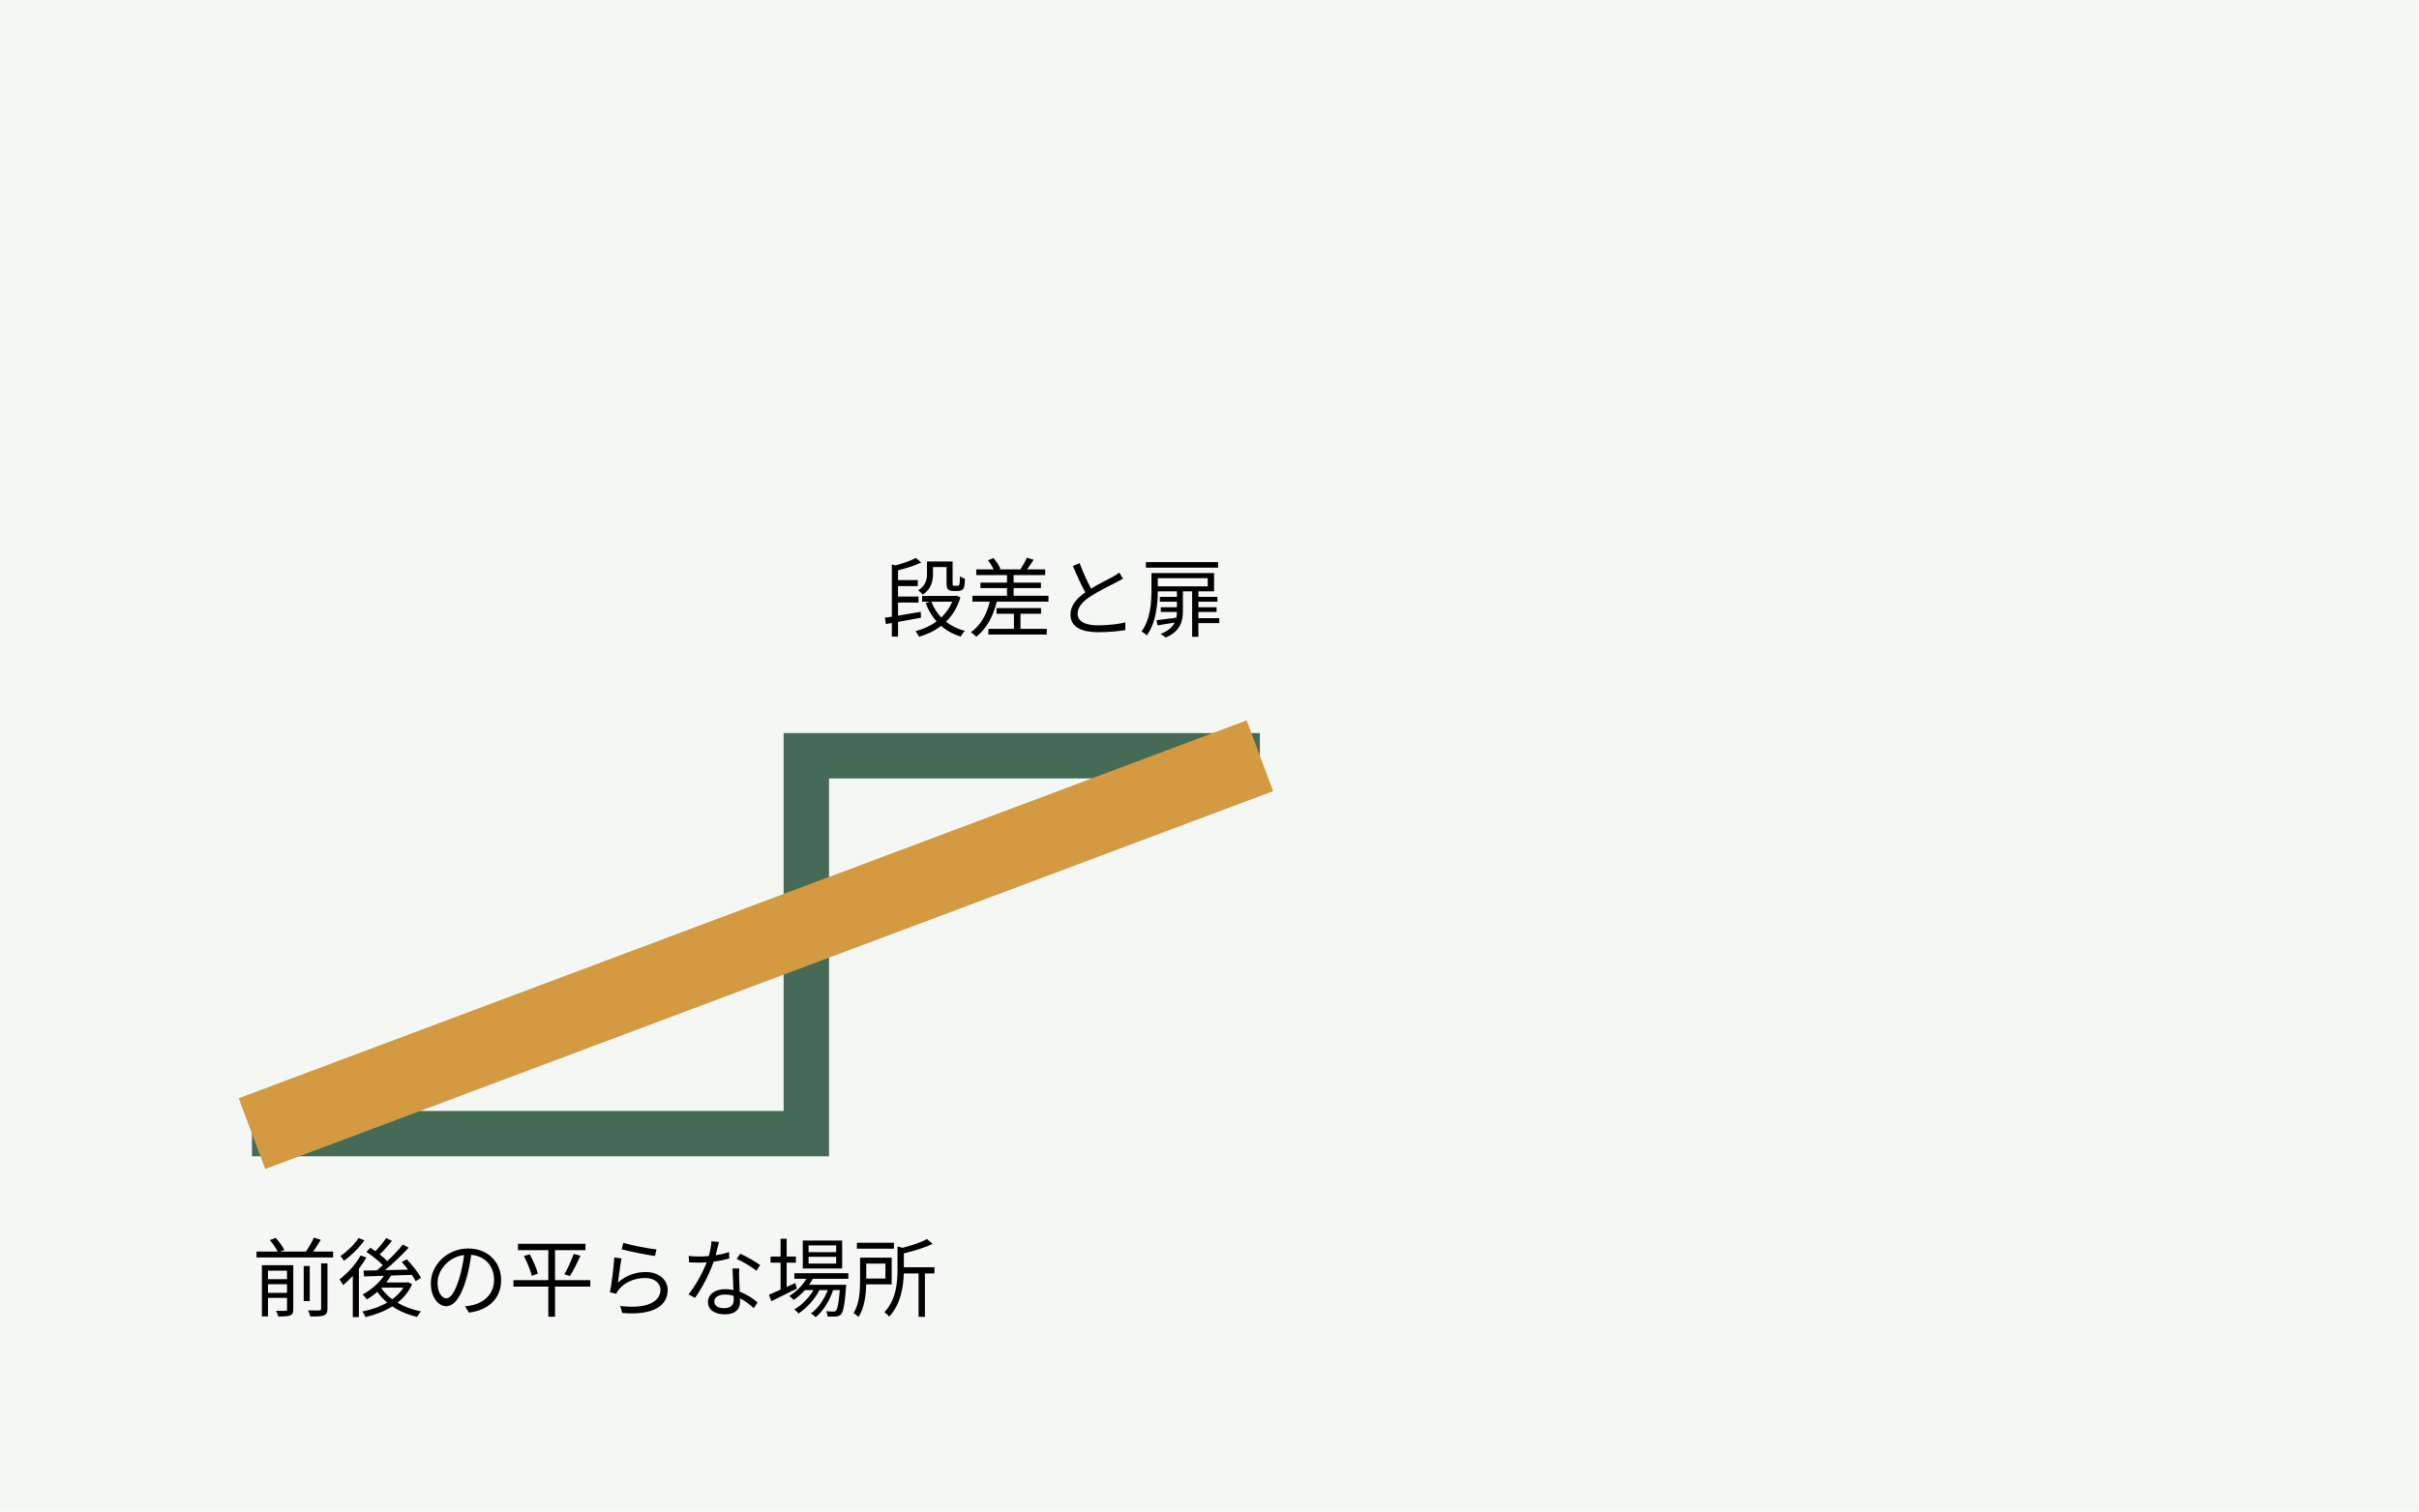
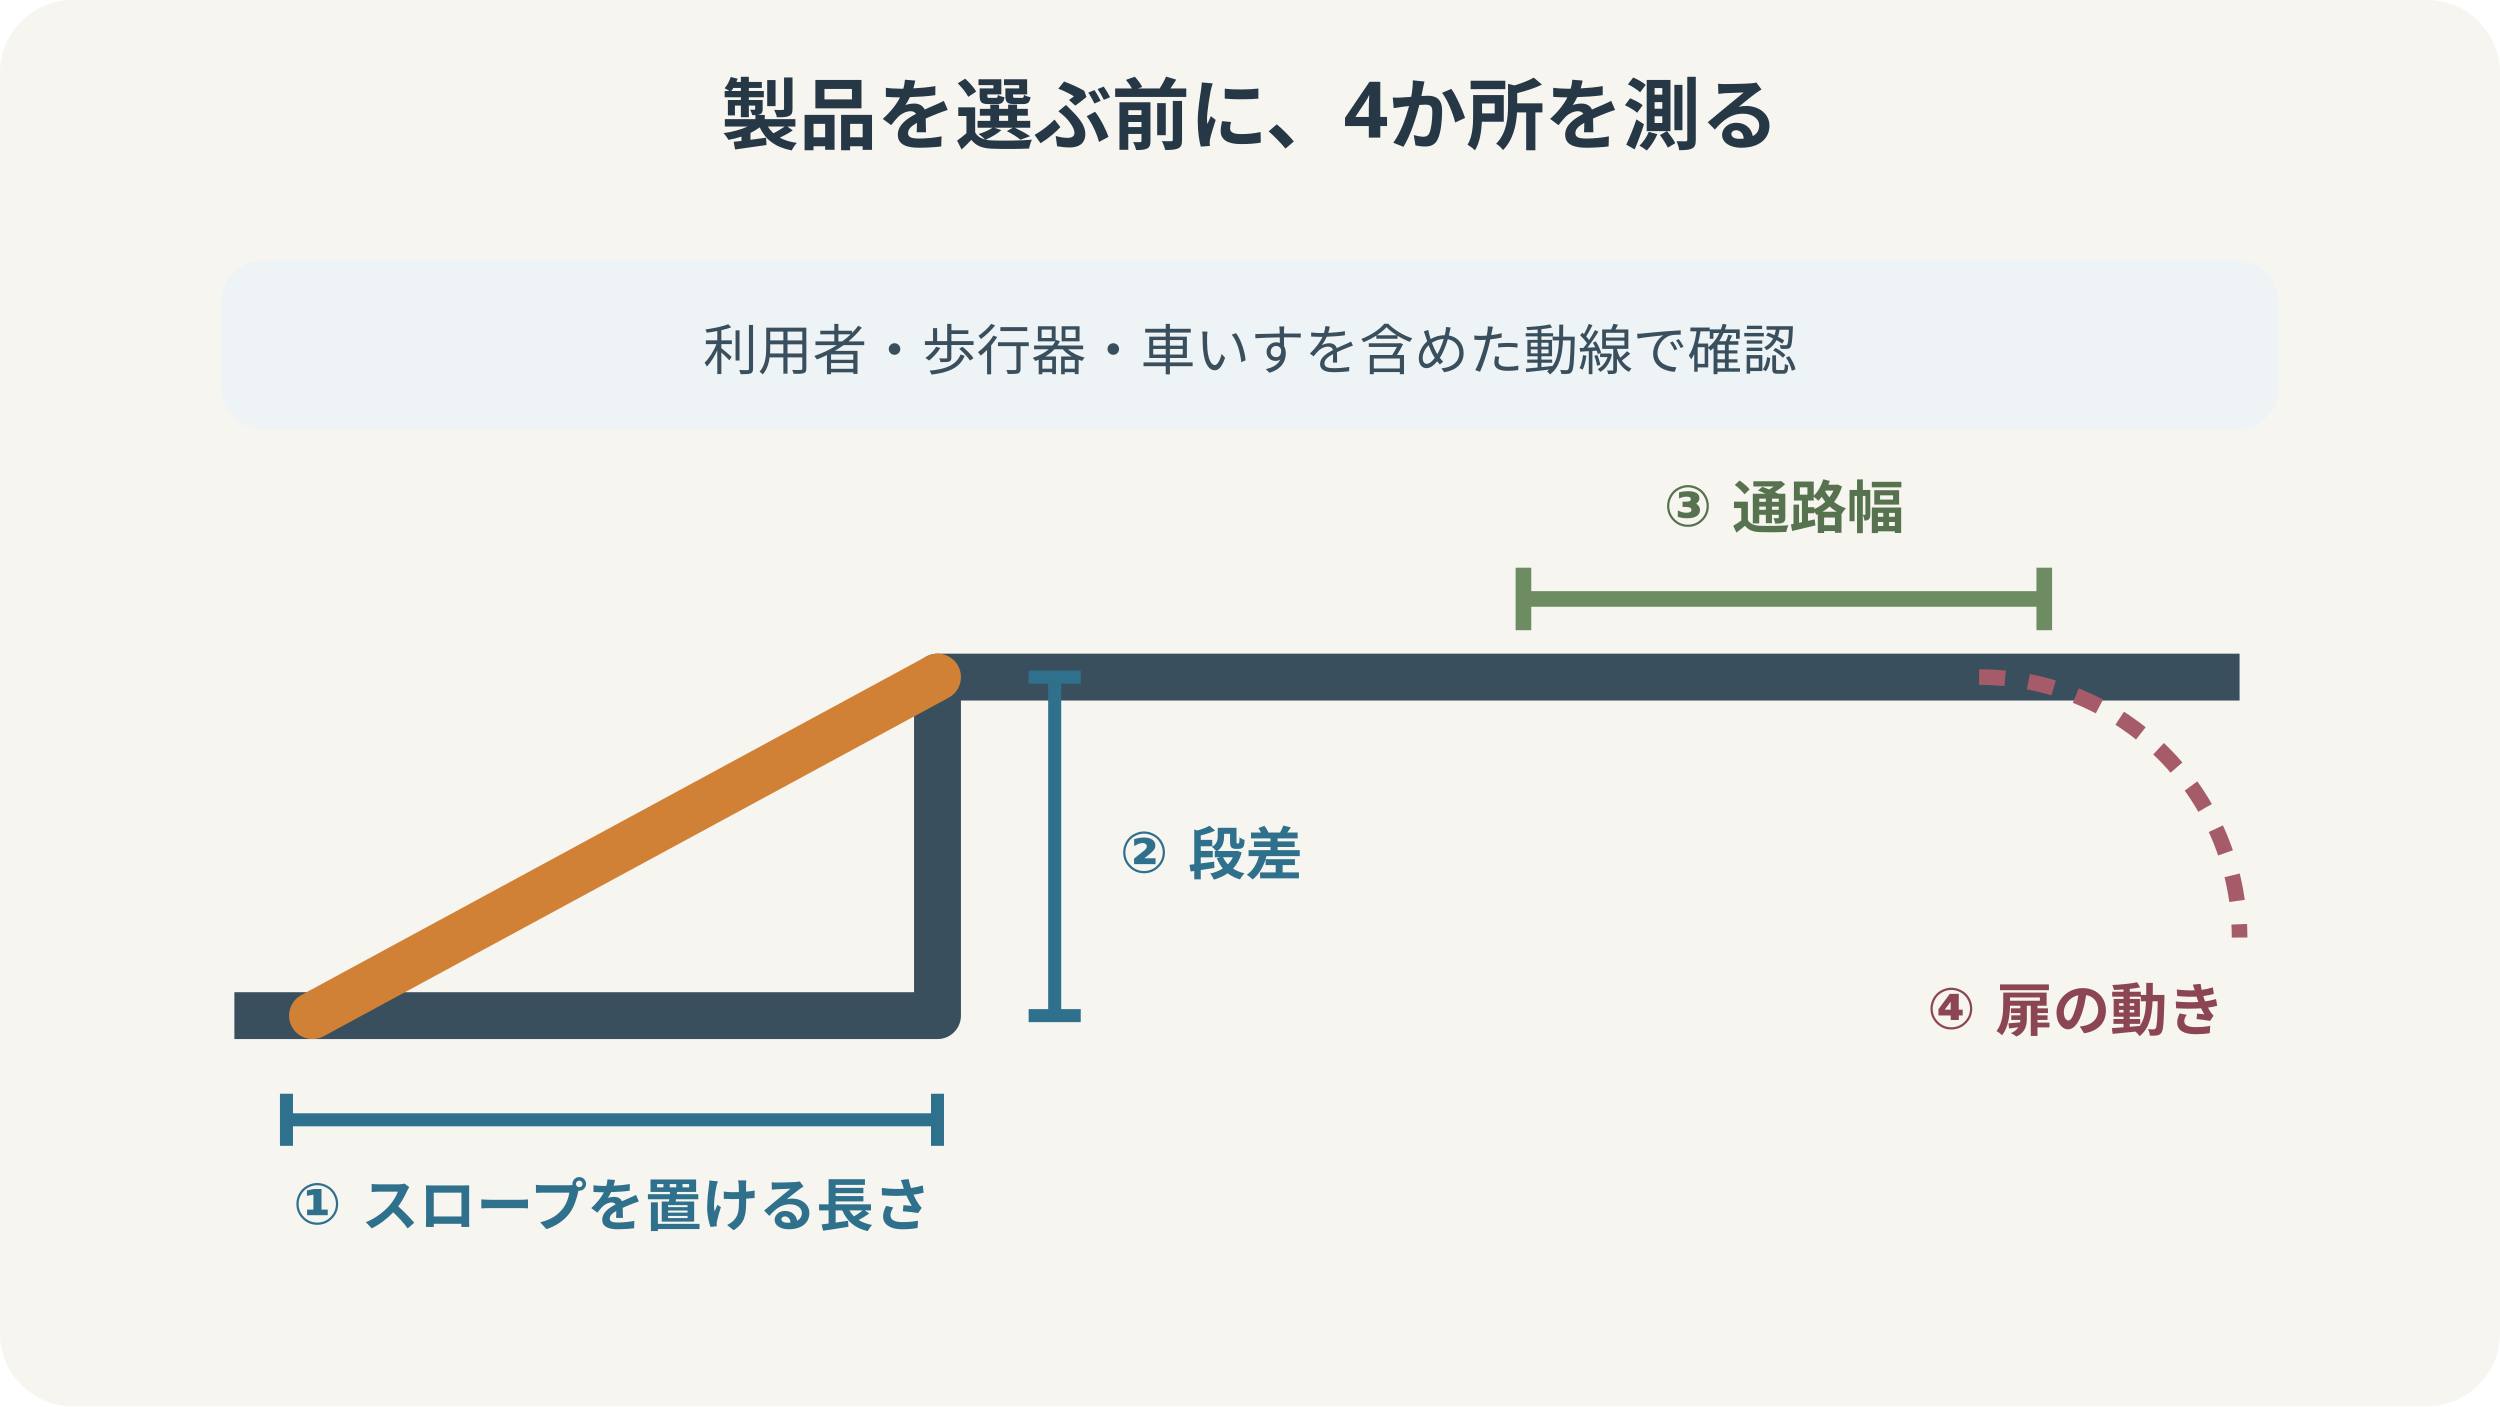
- <svg xmlns="http://www.w3.org/2000/svg" width="960" height="600" data-illustration="iwata-editorial">
-   <rect width="960" height="600" fill="#f4f7f4" />
-   <path d="M100 450h220v-150h180" fill="none" stroke="#456b57" stroke-width="18" />
-   <path d="M100 450L500 300" stroke="#d39a42" stroke-width="30" />
-   <text x="100" y="520" font-size="34">前後の平らな場所</text>
-   <text x="350" y="250" font-size="34">段差と扉</text>
+ <svg xmlns="http://www.w3.org/2000/svg" data-illustration="iwata-editorial" width="960" height="540" viewBox="0 0 960 540" role="img" aria-labelledby="title desc">
+   <defs>
+     <filter id="shadow" x="-10%" y="-10%" width="120%" height="130%">
+       <feDropShadow dx="0" dy="5" stdDeviation="8" flood-opacity=".12" />
+     </filter>
+   </defs>
+   <rect width="100%" height="100%" rx="28" fill="#f7f5ef" />
+   <text x="480" y="55" text-anchor="middle" font-family="sans-serif" font-size="30" font-weight="700" fill="#263746">製品を選ぶ前に、4か所を測る</text>
+   <g font-family="sans-serif">
+     <path d="M90 390h270V260h500" fill="none" stroke="#394f5d" stroke-width="18" stroke-linejoin="round" />
+     <path d="M120 390L360 260" stroke="#d18135" stroke-width="18" stroke-linecap="round" />
+     <path d="M110 430h250" stroke="#2f708d" stroke-width="5" />
+     <path d="M110 420v20M360 420v20" stroke="#2f708d" stroke-width="5" />
+     <text x="235" y="470" text-anchor="middle" font-size="22" font-weight="700" fill="#2f708d">① スロープを置ける長さ</text>
+     <path d="M405 260v130" stroke="#2f708d" stroke-width="5" />
+     <path d="M395 260h20M395 390h20" stroke="#2f708d" stroke-width="5" />
+     <text x="430" y="335" font-size="22" font-weight="700" fill="#2f708d">② 段差</text>
+     <path d="M585 230h200" stroke="#6d8c62" stroke-width="6" />
+     <path d="M585 218v24M785 218v24" stroke="#6d8c62" stroke-width="6" />
+     <text x="685" y="202" text-anchor="middle" font-size="22" font-weight="700" fill="#56724e">③ 通路幅</text>
+     <path d="M760 260a100 100 0 0 1 100 100" fill="none" stroke="#a65b69" stroke-width="6" stroke-dasharray="10 9" />
+     <text x="740" y="395" font-size="22" font-weight="700" fill="#8c4653">④ 扉の動き</text>
+     <rect x="85" y="100" width="790" height="65" rx="16" fill="#eef3f5" />
+     <text x="480" y="142" text-anchor="middle" font-size="21" fill="#394f5d">利用者・歩行器・車いすを含めた動線で確認</text>
+   </g>
</svg>
